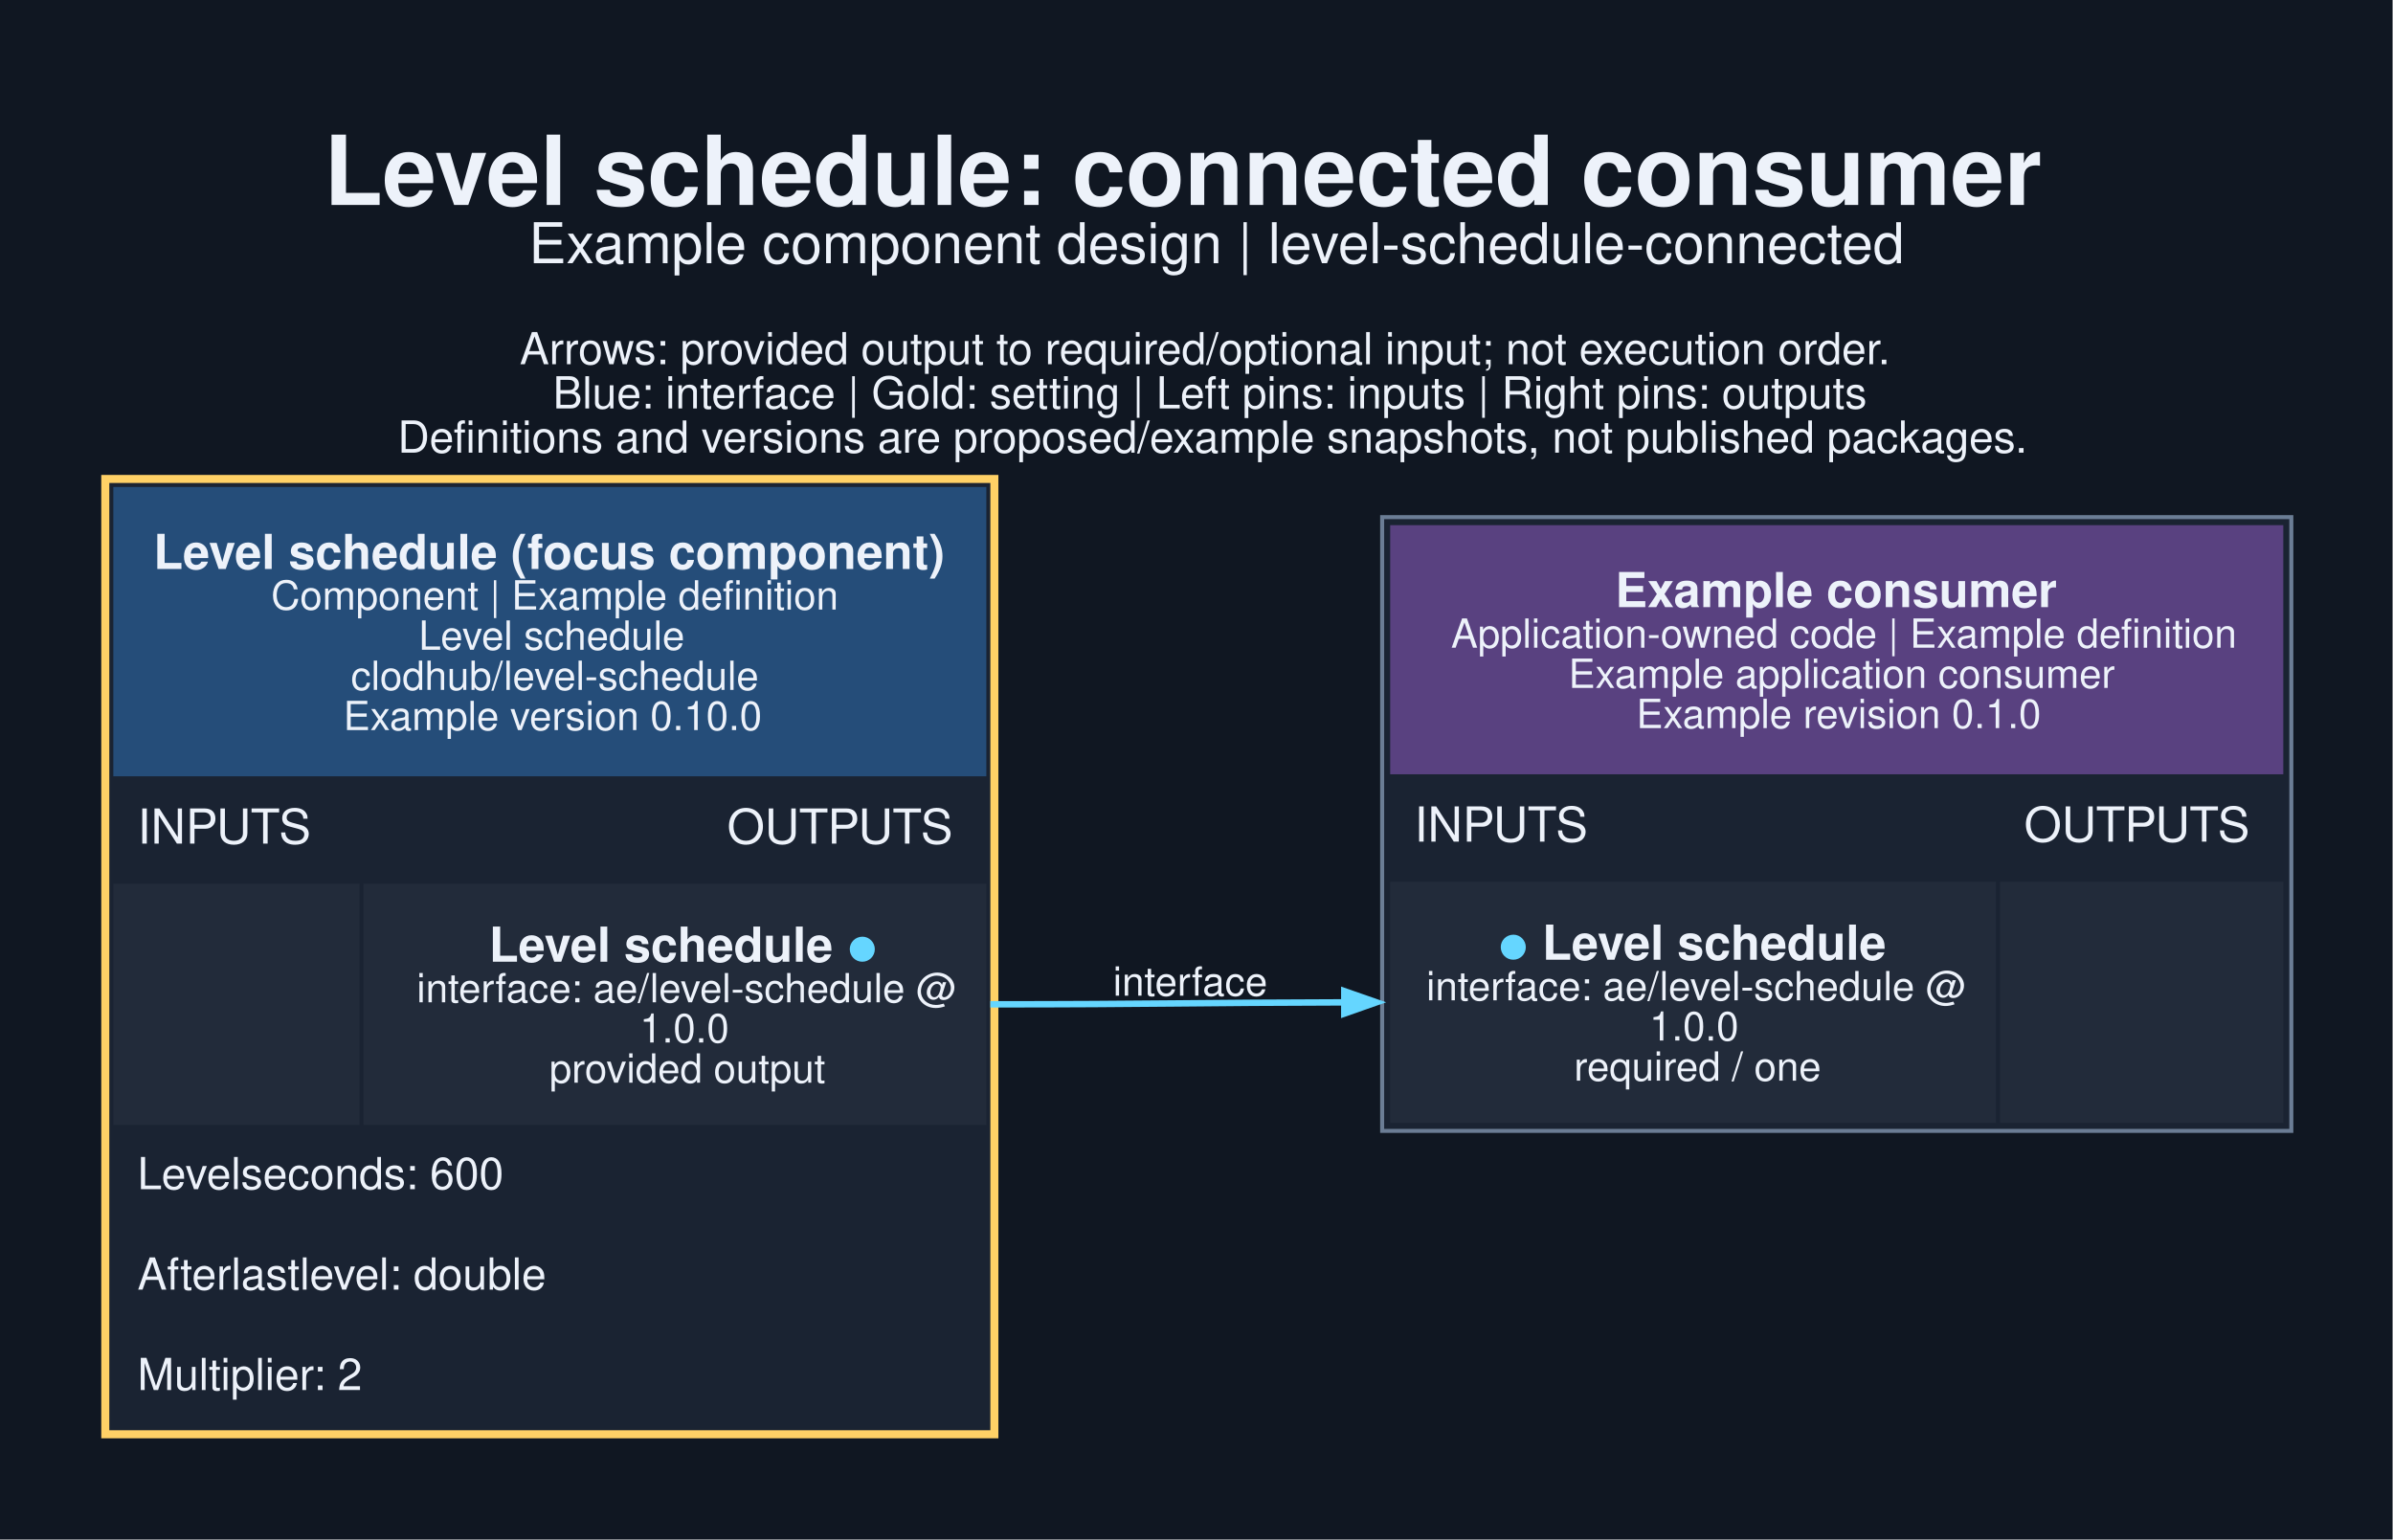
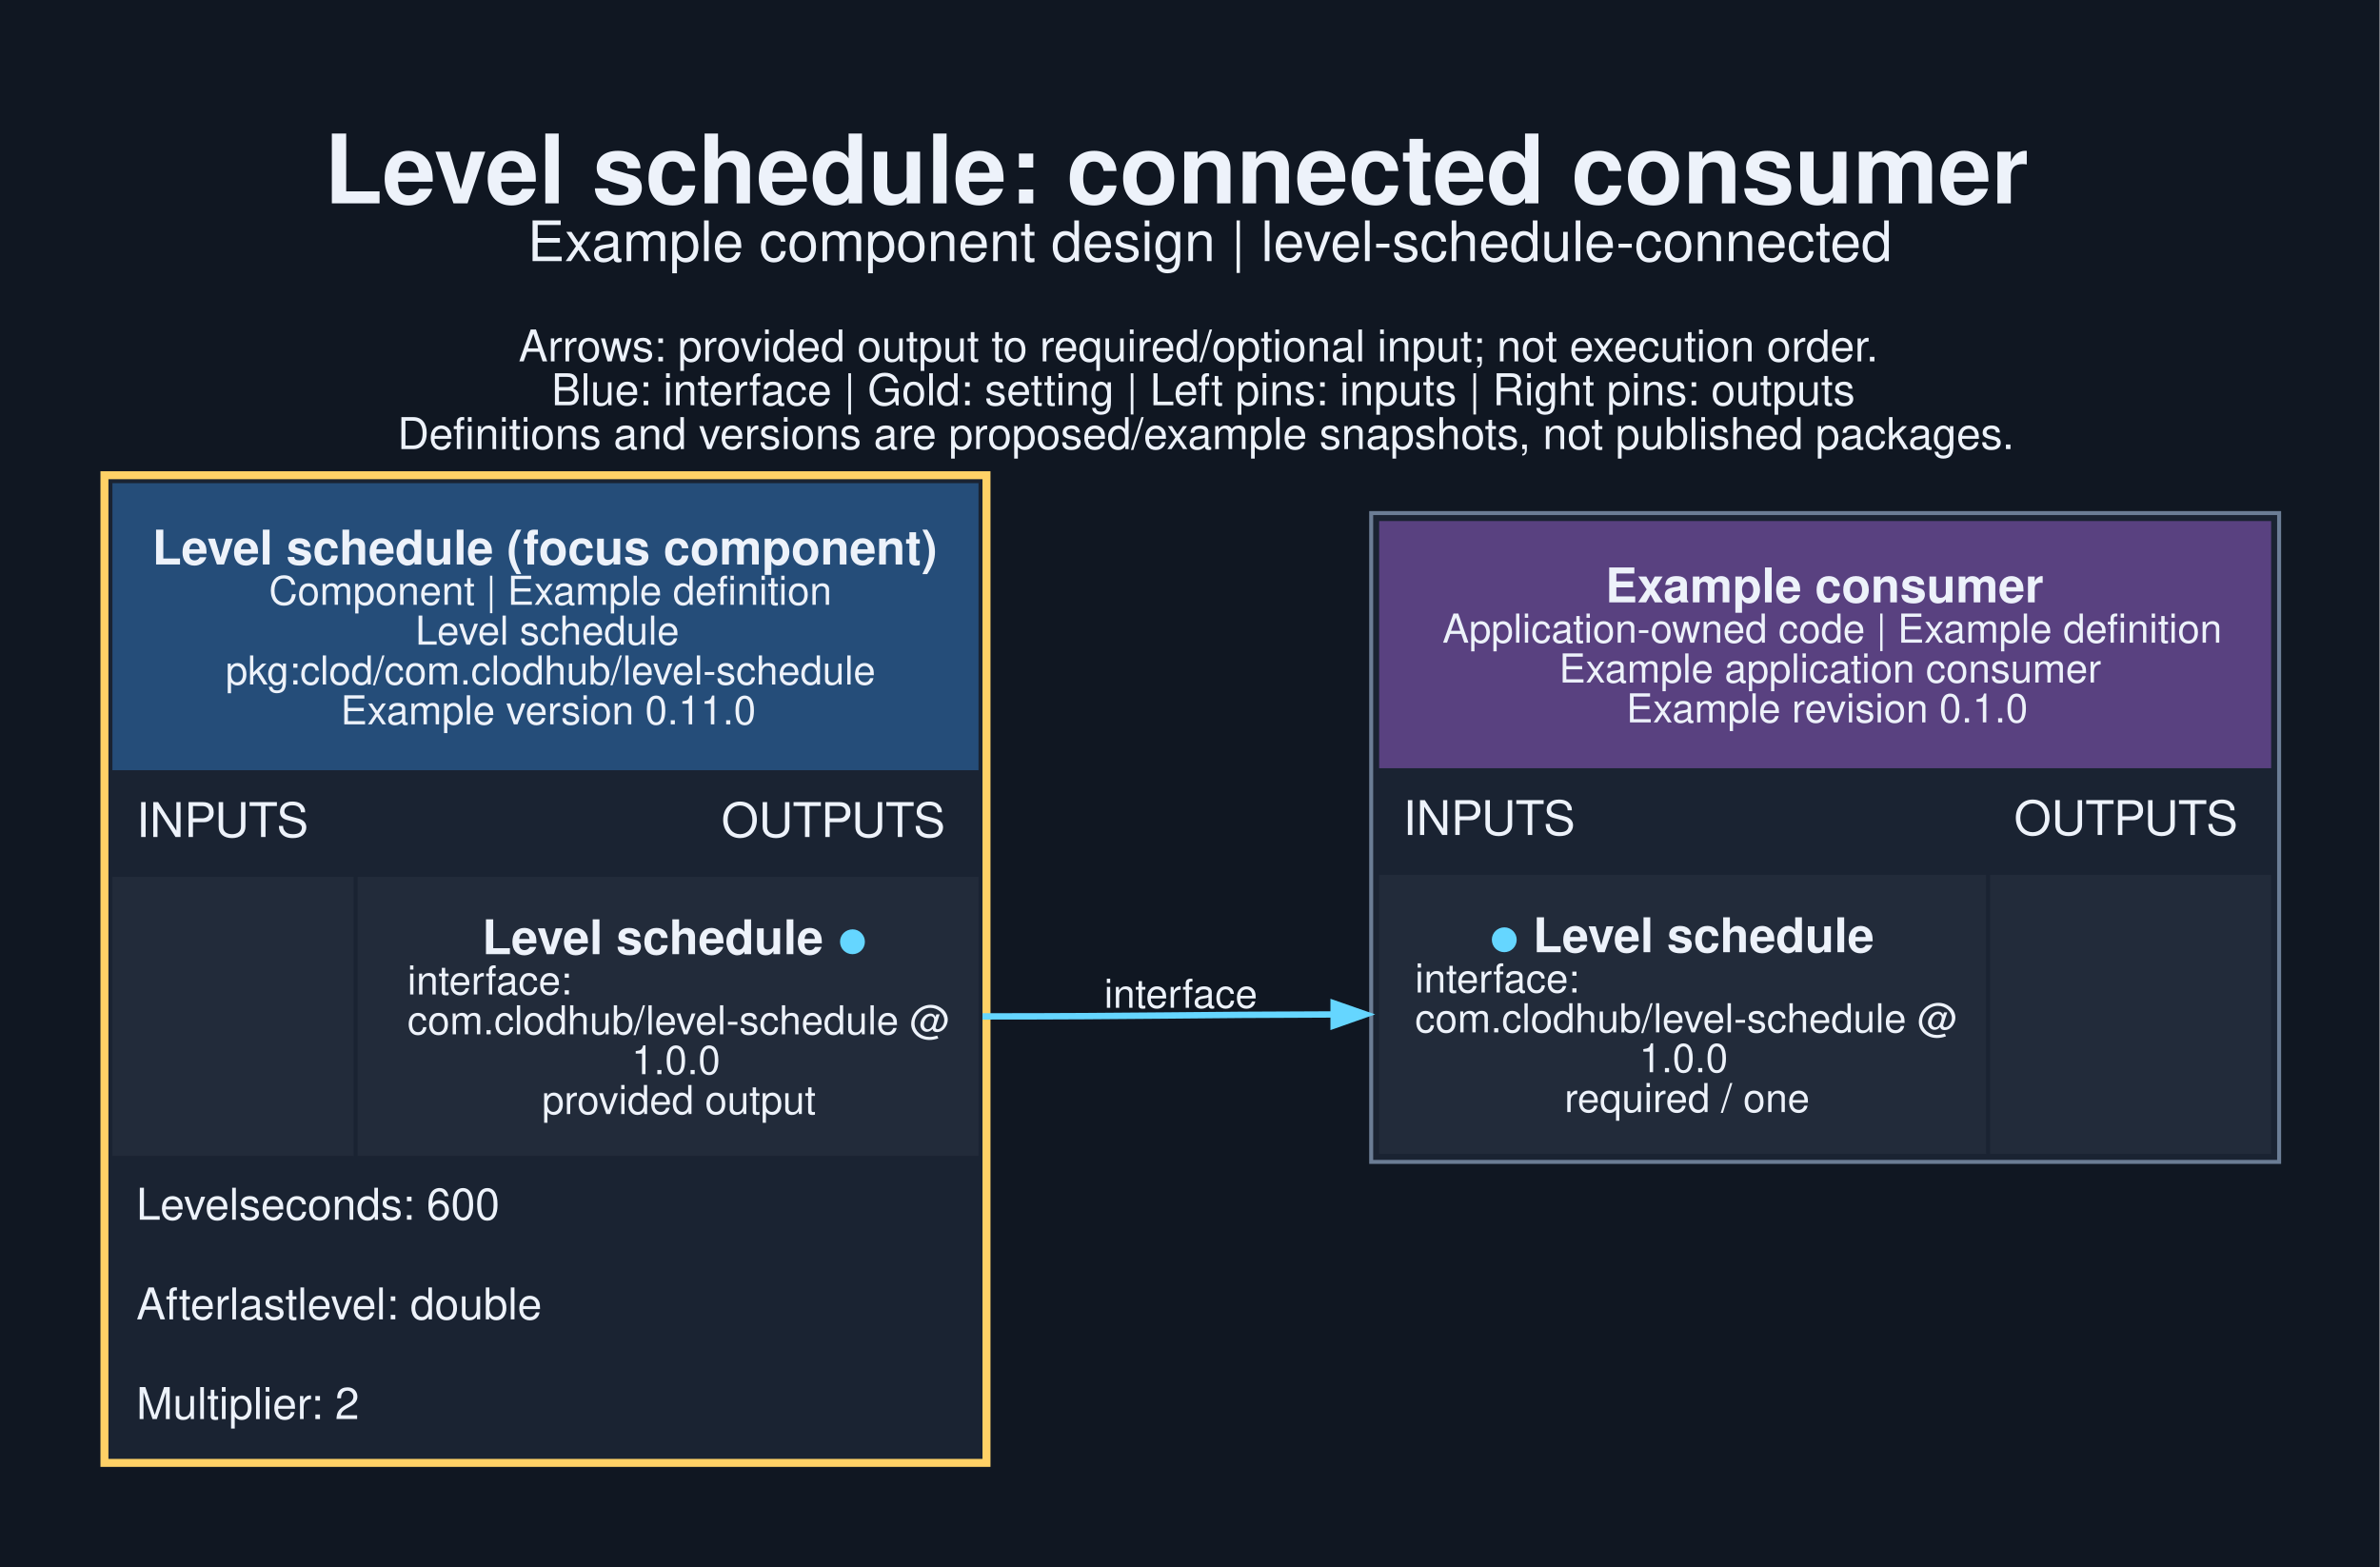
- <svg xmlns="http://www.w3.org/2000/svg" width="794pt" height="511pt" viewBox="0.00 0.00 794.00 511.00">
-   <g id="graph0" class="graph" transform="scale(1.33333 1.33333) rotate(0) translate(25.2 357.95)">
-     <polygon fill="#101722" stroke="none" points="-25.2,25.2 -25.2,-357.95 570.2,-357.95 570.2,25.2 -25.2,25.2" />
-     <text xml:space="preserve" text-anchor="start" x="55.38" y="-306.95" font-family="Helvetica,sans-Serif" font-weight="bold" font-size="24.00" fill="#edf2fa">Level schedule: connected consumer</text>
-     <text xml:space="preserve" text-anchor="start" x="106.38" y="-292.45" font-family="Helvetica,sans-Serif" font-size="14.00" fill="#edf2fa">Example component design | level-schedule-connected</text>
-     <text xml:space="preserve" text-anchor="start" x="104.12" y="-267.3" font-family="Helvetica,sans-Serif" font-size="11.00" fill="#edf2fa">Arrows: provided output to required/optional input; not execution order.</text>
-     <text xml:space="preserve" text-anchor="start" x="112.38" y="-256.3" font-family="Helvetica,sans-Serif" font-size="11.00" fill="#edf2fa">Blue: interface | Gold: setting | Left pins: inputs | Right pins: outputs</text>
-     <text xml:space="preserve" text-anchor="start" x="73.75" y="-245.3" font-family="Helvetica,sans-Serif" font-size="11.00" fill="#edf2fa">Definitions and versions are proposed/example snapshots, not published packages.</text>
+ <svg xmlns="http://www.w3.org/2000/svg" width="796pt" height="524pt" viewBox="0.00 0.00 796.00 524.00">
+   <g id="graph0" class="graph" transform="scale(1.33333 1.33333) rotate(0) translate(25.2 367.95)">
+     <polygon fill="#101722" stroke="none" points="-25.2,25.2 -25.2,-367.95 571.7,-367.95 571.7,25.2 -25.2,25.2" />
+     <text xml:space="preserve" text-anchor="start" x="56.12" y="-316.95" font-family="Helvetica,sans-Serif" font-weight="bold" font-size="24.00" fill="#edf2fa">Level schedule: connected consumer</text>
+     <text xml:space="preserve" text-anchor="start" x="107.12" y="-302.45" font-family="Helvetica,sans-Serif" font-size="14.00" fill="#edf2fa">Example component design | level-schedule-connected</text>
+     <text xml:space="preserve" text-anchor="start" x="104.88" y="-277.3" font-family="Helvetica,sans-Serif" font-size="11.00" fill="#edf2fa">Arrows: provided output to required/optional input; not execution order.</text>
+     <text xml:space="preserve" text-anchor="start" x="113.12" y="-266.3" font-family="Helvetica,sans-Serif" font-size="11.00" fill="#edf2fa">Blue: interface | Gold: setting | Left pins: inputs | Right pins: outputs</text>
+     <text xml:space="preserve" text-anchor="start" x="74.5" y="-255.3" font-family="Helvetica,sans-Serif" font-size="11.00" fill="#edf2fa">Definitions and versions are proposed/example snapshots, not published packages.</text>
    <g id="node1" class="node">
-       <polygon fill="#1a2332" stroke="none" points="0,0 0,-239.75 223.25,-239.75 223.25,0 0,0" />
-       <polygon fill="#254d79" stroke="none" points="3,-164.75 3,-236.75 220.25,-236.75 220.25,-164.75 3,-164.75" />
-       <text xml:space="preserve" text-anchor="start" x="13" y="-216.35" font-family="Helvetica,sans-Serif" font-weight="bold" font-size="12.00" fill="#edf2fa">Level schedule (focus component)</text>
-       <text xml:space="preserve" text-anchor="start" x="42.25" y="-206.25" font-family="Helvetica,sans-Serif" font-size="10.00" fill="#edf2fa">Component | Example definition</text>
-       <text xml:space="preserve" text-anchor="start" x="79" y="-196.25" font-family="Helvetica,sans-Serif" font-size="10.00" fill="#edf2fa">Level schedule</text>
-       <text xml:space="preserve" text-anchor="start" x="62.12" y="-186.25" font-family="Helvetica,sans-Serif" font-size="10.00" fill="#edf2fa">clodhub/level-schedule</text>
-       <text xml:space="preserve" text-anchor="start" x="60.25" y="-176.25" font-family="Helvetica,sans-Serif" font-size="10.00" fill="#edf2fa">Example version 0.10.0</text>
-       <text xml:space="preserve" text-anchor="start" x="9" y="-148" font-family="Helvetica,sans-Serif" font-size="12.00" fill="#edf2fa">INPUTS</text>
-       <text xml:space="preserve" text-anchor="start" x="155.75" y="-148" font-family="Helvetica,sans-Serif" font-size="12.00" fill="#edf2fa">OUTPUTS</text>
-       <polygon fill="#222b3a" stroke="none" points="3,-78 3,-138 64.25,-138 64.25,-78 3,-78" />
-       <polygon fill="#222b3a" stroke="none" points="65.25,-78 65.25,-138 220.25,-138 220.25,-78 65.25,-78" />
-       <text xml:space="preserve" text-anchor="start" x="96.5" y="-118.6" font-family="Helvetica,sans-Serif" font-weight="bold" font-size="12.00" fill="#edf2fa">Level schedule </text>
-       <text xml:space="preserve" text-anchor="start" x="185.75" y="-118.6" font-family="Helvetica,sans-Serif" font-weight="bold" font-size="12.00" fill="#65d6ff">●</text>
-       <text xml:space="preserve" text-anchor="start" x="78.5" y="-108.5" font-family="Helvetica,sans-Serif" font-size="10.00" fill="#edf2fa">interface: ae/level-schedule @</text>
-       <text xml:space="preserve" text-anchor="start" x="134" y="-98.5" font-family="Helvetica,sans-Serif" font-size="10.00" fill="#edf2fa">1.0.0</text>
-       <text xml:space="preserve" text-anchor="start" x="111.5" y="-88.5" font-family="Helvetica,sans-Serif" font-size="10.00" fill="#edf2fa">provided output</text>
+       <polygon fill="#1a2332" stroke="none" points="0,0 0,-249.75 223.25,-249.75 223.25,0 0,0" />
+       <polygon fill="#254d79" stroke="none" points="3,-174.75 3,-246.75 220.25,-246.75 220.25,-174.75 3,-174.75" />
+       <text xml:space="preserve" text-anchor="start" x="13" y="-226.35" font-family="Helvetica,sans-Serif" font-weight="bold" font-size="12.00" fill="#edf2fa">Level schedule (focus component)</text>
+       <text xml:space="preserve" text-anchor="start" x="42.25" y="-216.25" font-family="Helvetica,sans-Serif" font-size="10.00" fill="#edf2fa">Component | Example definition</text>
+       <text xml:space="preserve" text-anchor="start" x="79" y="-206.25" font-family="Helvetica,sans-Serif" font-size="10.00" fill="#edf2fa">Level schedule</text>
+       <text xml:space="preserve" text-anchor="start" x="31.38" y="-196.25" font-family="Helvetica,sans-Serif" font-size="10.00" fill="#edf2fa">pkg:clod/com.clodhub/level-schedule</text>
+       <text xml:space="preserve" text-anchor="start" x="60.25" y="-186.25" font-family="Helvetica,sans-Serif" font-size="10.00" fill="#edf2fa">Example version 0.11.0</text>
+       <text xml:space="preserve" text-anchor="start" x="9" y="-158" font-family="Helvetica,sans-Serif" font-size="12.00" fill="#edf2fa">INPUTS</text>
+       <text xml:space="preserve" text-anchor="start" x="155.75" y="-158" font-family="Helvetica,sans-Serif" font-size="12.00" fill="#edf2fa">OUTPUTS</text>
+       <polygon fill="#222b3a" stroke="none" points="3,-78 3,-148 63.5,-148 63.5,-78 3,-78" />
+       <polygon fill="#222b3a" stroke="none" points="64.5,-78 64.5,-148 220.25,-148 220.25,-78 64.5,-78" />
+       <text xml:space="preserve" text-anchor="start" x="95.75" y="-128.6" font-family="Helvetica,sans-Serif" font-weight="bold" font-size="12.00" fill="#edf2fa">Level schedule </text>
+       <text xml:space="preserve" text-anchor="start" x="185" y="-128.6" font-family="Helvetica,sans-Serif" font-weight="bold" font-size="12.00" fill="#65d6ff">●</text>
+       <text xml:space="preserve" text-anchor="start" x="77" y="-118.5" font-family="Helvetica,sans-Serif" font-size="10.00" fill="#edf2fa">interface:</text>
+       <text xml:space="preserve" text-anchor="start" x="77" y="-108.5" font-family="Helvetica,sans-Serif" font-size="10.00" fill="#edf2fa">com.clodhub/level-schedule @</text>
+       <text xml:space="preserve" text-anchor="start" x="133.25" y="-98.5" font-family="Helvetica,sans-Serif" font-size="10.00" fill="#edf2fa">1.0.0</text>
+       <text xml:space="preserve" text-anchor="start" x="110.75" y="-88.5" font-family="Helvetica,sans-Serif" font-size="10.00" fill="#edf2fa">provided output</text>
      <text xml:space="preserve" text-anchor="start" x="9" y="-62" font-family="Helvetica,sans-Serif" font-size="11.00" fill="#edf2fa">Levelseconds: 600</text>
      <text xml:space="preserve" text-anchor="start" x="9" y="-37" font-family="Helvetica,sans-Serif" font-size="11.00" fill="#edf2fa">Afterlastlevel: double</text>
      <text xml:space="preserve" text-anchor="start" x="9" y="-12" font-family="Helvetica,sans-Serif" font-size="11.00" fill="#edf2fa">Multiplier: 2</text>
-       <polygon fill="none" stroke="#ffd166" stroke-width="2" points="1,-1 1,-238.75 222.25,-238.75 222.25,-1 1,-1" />
+       <polygon fill="none" stroke="#ffd166" stroke-width="2" points="1,-1 1,-248.75 222.25,-248.75 222.25,-1 1,-1" />
    </g>
    <g id="node2" class="node">
-       <polygon fill="#1a2332" stroke="none" points="318.75,-76.5 318.75,-229.25 545,-229.25 545,-76.5 318.75,-76.5" />
-       <polygon fill="#594180" stroke="none" points="320.75,-165.25 320.75,-227.25 543,-227.25 543,-165.25 320.75,-165.25" />
-       <text xml:space="preserve" text-anchor="start" x="376.75" y="-206.85" font-family="Helvetica,sans-Serif" font-weight="bold" font-size="12.00" fill="#edf2fa">Example consumer</text>
-       <text xml:space="preserve" text-anchor="start" x="335.88" y="-196.75" font-family="Helvetica,sans-Serif" font-size="10.00" fill="#edf2fa">Application-owned code | Example definition</text>
-       <text xml:space="preserve" text-anchor="start" x="365.12" y="-186.75" font-family="Helvetica,sans-Serif" font-size="10.00" fill="#edf2fa">Example application consumer</text>
-       <text xml:space="preserve" text-anchor="start" x="382" y="-176.75" font-family="Helvetica,sans-Serif" font-size="10.00" fill="#edf2fa">Example revision 0.1.0</text>
-       <text xml:space="preserve" text-anchor="start" x="326.75" y="-148.5" font-family="Helvetica,sans-Serif" font-size="12.00" fill="#edf2fa">INPUTS</text>
-       <text xml:space="preserve" text-anchor="start" x="478.5" y="-148.5" font-family="Helvetica,sans-Serif" font-size="12.00" fill="#edf2fa">OUTPUTS</text>
-       <polygon fill="#222b3a" stroke="none" points="320.75,-78.5 320.75,-138.5 471.5,-138.5 471.5,-78.5 320.75,-78.5" />
-       <text xml:space="preserve" text-anchor="start" x="347.75" y="-119.1" font-family="Helvetica,sans-Serif" font-weight="bold" font-size="12.00" fill="#65d6ff">●</text>
-       <text xml:space="preserve" text-anchor="start" x="355.25" y="-119.1" font-family="Helvetica,sans-Serif" font-weight="bold" font-size="12.00" fill="#edf2fa"> Level schedule</text>
-       <text xml:space="preserve" text-anchor="start" x="329.75" y="-109" font-family="Helvetica,sans-Serif" font-size="10.00" fill="#edf2fa">interface: ae/level-schedule @</text>
-       <text xml:space="preserve" text-anchor="start" x="385.25" y="-99" font-family="Helvetica,sans-Serif" font-size="10.00" fill="#edf2fa">1.0.0</text>
-       <text xml:space="preserve" text-anchor="start" x="366.5" y="-89" font-family="Helvetica,sans-Serif" font-size="10.00" fill="#edf2fa">required / one</text>
-       <polygon fill="#222b3a" stroke="none" points="472.5,-78.5 472.5,-138.5 543,-138.5 543,-78.5 472.5,-78.5" />
-       <polygon fill="none" stroke="#6b7d95" points="318.75,-76.5 318.75,-229.25 545,-229.25 545,-76.5 318.75,-76.5" />
+       <polygon fill="#1a2332" stroke="none" points="318.75,-76.5 318.75,-239.25 546.5,-239.25 546.5,-76.5 318.75,-76.5" />
+       <polygon fill="#594180" stroke="none" points="320.75,-175.25 320.75,-237.25 544.5,-237.25 544.5,-175.25 320.75,-175.25" />
+       <text xml:space="preserve" text-anchor="start" x="377.5" y="-216.85" font-family="Helvetica,sans-Serif" font-weight="bold" font-size="12.00" fill="#edf2fa">Example consumer</text>
+       <text xml:space="preserve" text-anchor="start" x="336.62" y="-206.75" font-family="Helvetica,sans-Serif" font-size="10.00" fill="#edf2fa">Application-owned code | Example definition</text>
+       <text xml:space="preserve" text-anchor="start" x="365.88" y="-196.75" font-family="Helvetica,sans-Serif" font-size="10.00" fill="#edf2fa">Example application consumer</text>
+       <text xml:space="preserve" text-anchor="start" x="382.75" y="-186.75" font-family="Helvetica,sans-Serif" font-size="10.00" fill="#edf2fa">Example revision 0.1.0</text>
+       <text xml:space="preserve" text-anchor="start" x="326.75" y="-158.5" font-family="Helvetica,sans-Serif" font-size="12.00" fill="#edf2fa">INPUTS</text>
+       <text xml:space="preserve" text-anchor="start" x="480" y="-158.5" font-family="Helvetica,sans-Serif" font-size="12.00" fill="#edf2fa">OUTPUTS</text>
+       <polygon fill="#222b3a" stroke="none" points="320.75,-78.5 320.75,-148.5 473,-148.5 473,-78.5 320.75,-78.5" />
+       <text xml:space="preserve" text-anchor="start" x="348.5" y="-129.1" font-family="Helvetica,sans-Serif" font-weight="bold" font-size="12.00" fill="#65d6ff">●</text>
+       <text xml:space="preserve" text-anchor="start" x="356" y="-129.1" font-family="Helvetica,sans-Serif" font-weight="bold" font-size="12.00" fill="#edf2fa"> Level schedule</text>
+       <text xml:space="preserve" text-anchor="start" x="329.75" y="-119" font-family="Helvetica,sans-Serif" font-size="10.00" fill="#edf2fa">interface:</text>
+       <text xml:space="preserve" text-anchor="start" x="329.75" y="-109" font-family="Helvetica,sans-Serif" font-size="10.00" fill="#edf2fa">com.clodhub/level-schedule @</text>
+       <text xml:space="preserve" text-anchor="start" x="386" y="-99" font-family="Helvetica,sans-Serif" font-size="10.00" fill="#edf2fa">1.0.0</text>
+       <text xml:space="preserve" text-anchor="start" x="367.25" y="-89" font-family="Helvetica,sans-Serif" font-size="10.00" fill="#edf2fa">required / one</text>
+       <polygon fill="#222b3a" stroke="none" points="474,-78.5 474,-148.5 544.5,-148.5 544.5,-78.5 474,-78.5" />
+       <polygon fill="none" stroke="#6b7d95" points="318.75,-76.5 318.75,-239.25 546.5,-239.25 546.5,-76.5 318.75,-76.5" />
    </g>
    <g id="edge1" class="edge">
-       <path fill="none" stroke="#65d6ff" stroke-width="1.6" d="M221.25,-108C261.44,-108 273.96,-108.42 309.6,-108.49" />
-       <polygon fill="#65d6ff" stroke="#65d6ff" stroke-width="1.6" points="309.33,-111.29 317.33,-108.5 309.33,-105.69 309.33,-111.29" />
-       <text xml:space="preserve" text-anchor="middle" x="271" y="-110.15" font-family="Helvetica,sans-Serif" font-size="10.00" fill="#edf2fa">interface</text>
+       <path fill="none" stroke="#65d6ff" stroke-width="1.6" d="M221.25,-113C261.44,-113 273.96,-113.42 309.6,-113.49" />
+       <polygon fill="#65d6ff" stroke="#65d6ff" stroke-width="1.6" points="309.33,-116.29 317.33,-113.5 309.33,-110.69 309.33,-116.29" />
+       <text xml:space="preserve" text-anchor="middle" x="271" y="-115.15" font-family="Helvetica,sans-Serif" font-size="10.00" fill="#edf2fa">interface</text>
    </g>
  </g>
</svg>
